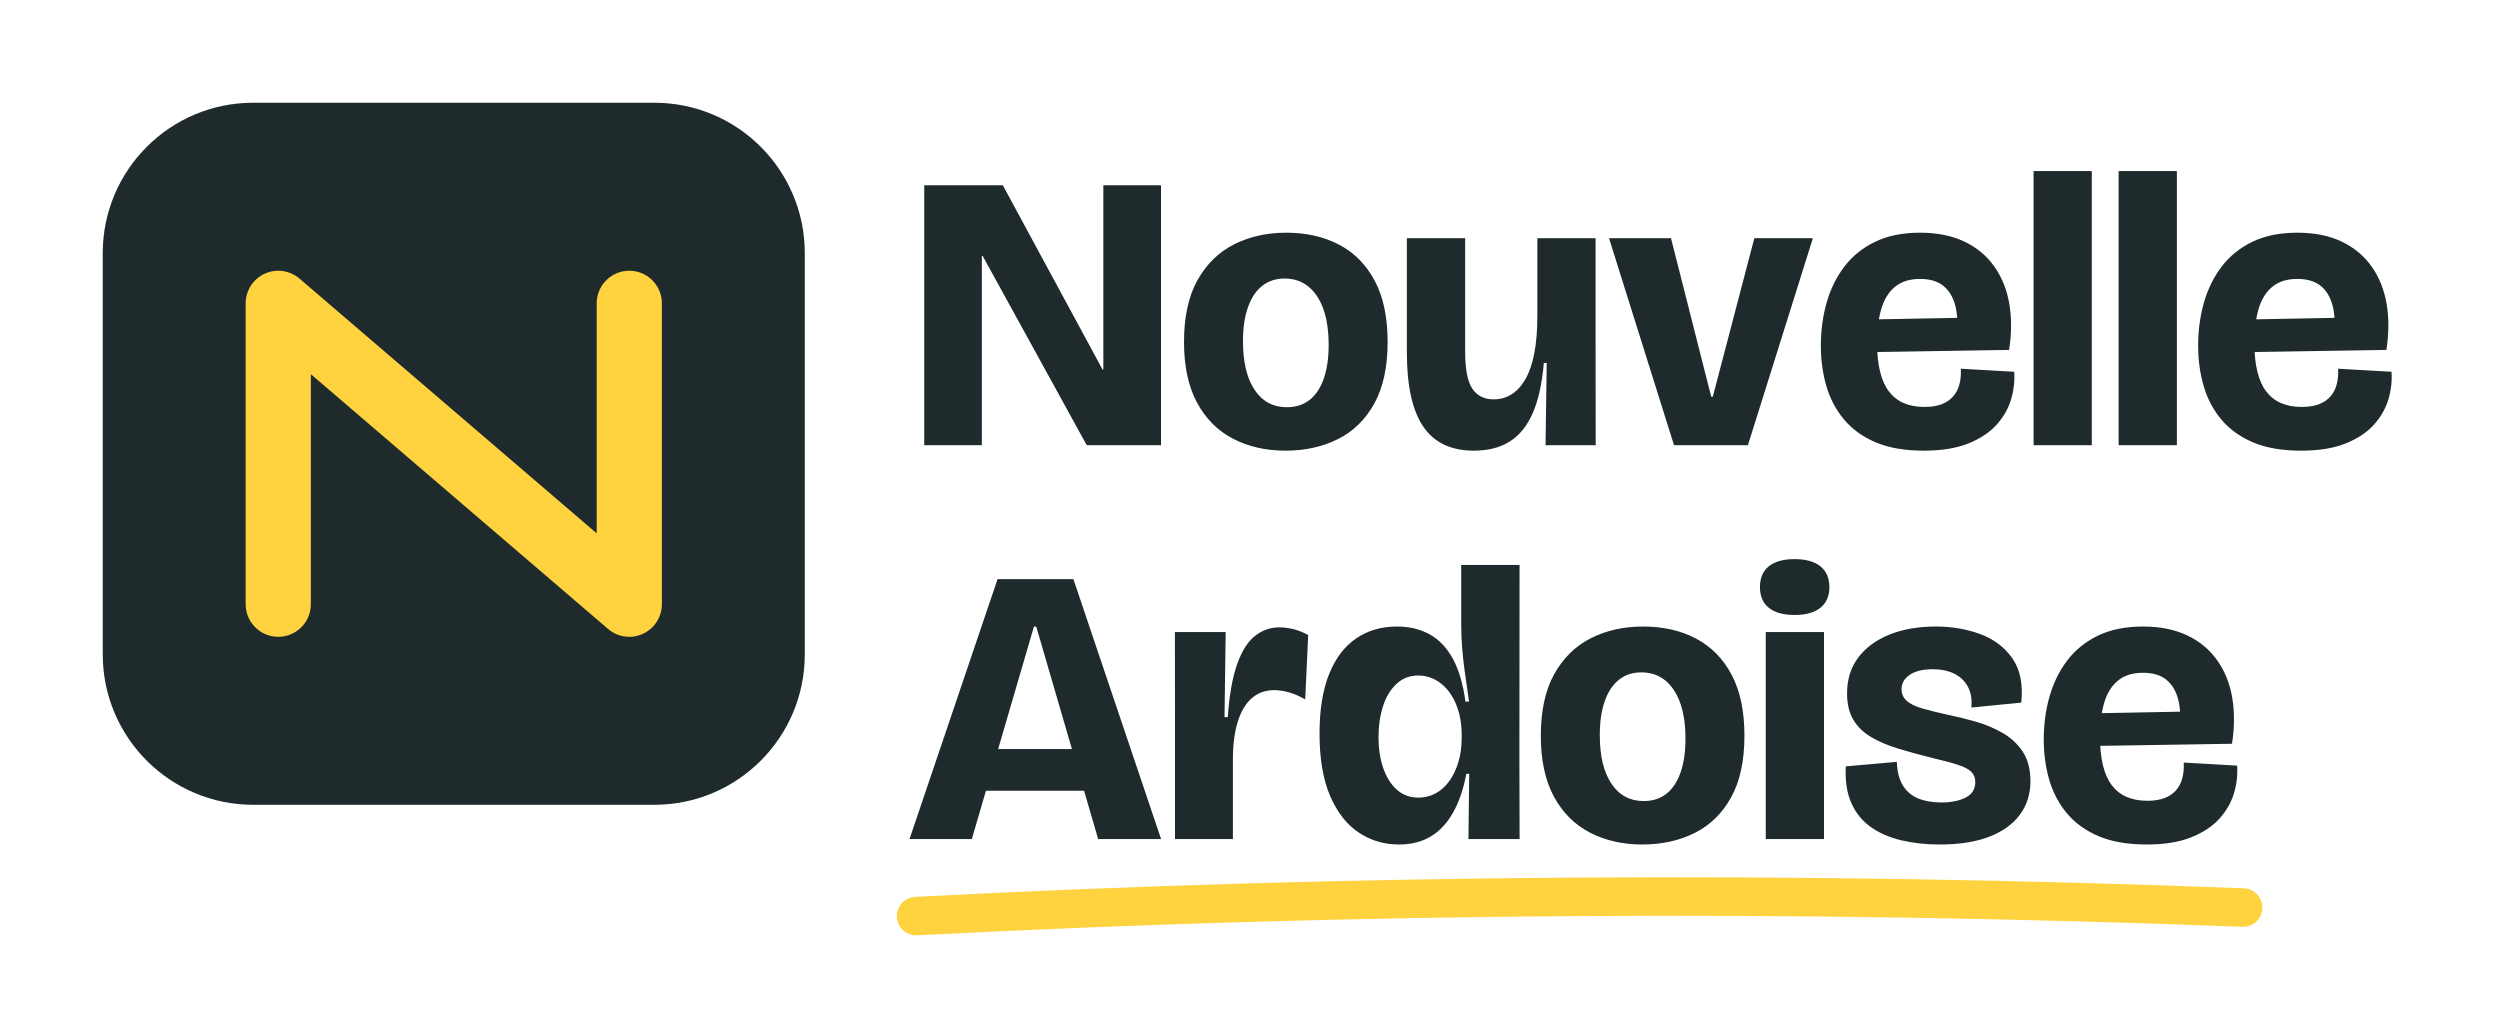
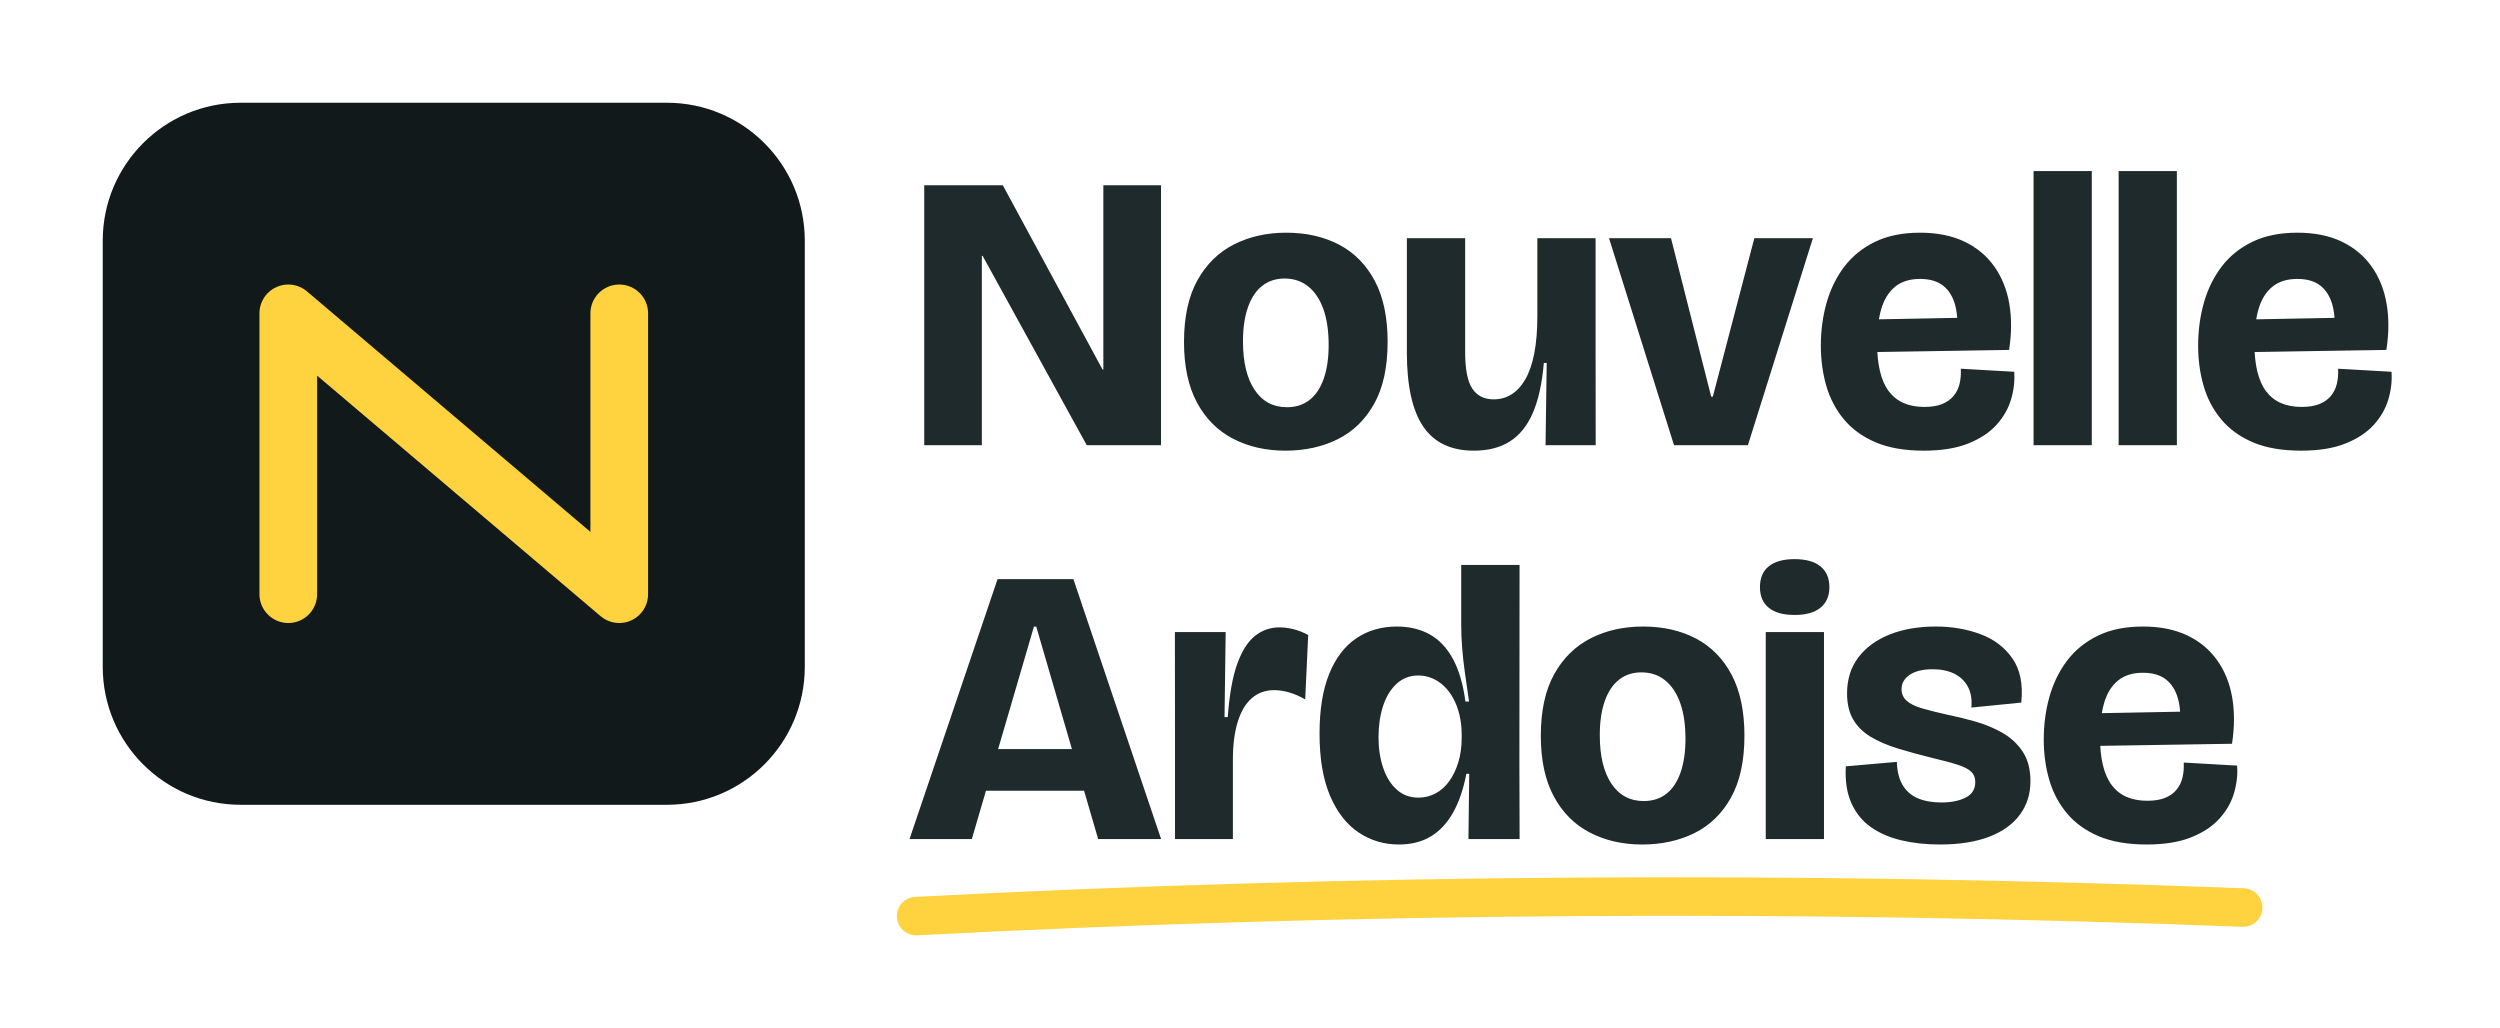
<svg xmlns="http://www.w3.org/2000/svg" viewBox="0 0 584 240" width="584" height="240">
  <g transform="translate(24 24) scale(5.8571)">
-     <rect width="28" height="28" rx="6" fill="#1E2A2C" />
-     <path d="M7 20V8l14 12V8" fill="none" stroke="#FFD23F" stroke-width="2.6" stroke-linecap="round" stroke-linejoin="round" />
+     <rect width="28" height="28" rx="5.5" fill="#11191B" />
+     <path d="M7.4 19.6V8.4l13.2 11.2V8.4" fill="none" stroke="#FFD23F" stroke-width="2.3" stroke-linecap="round" stroke-linejoin="round" />
  </g>
  <path d="M215.901 104.0V43.28H234.258L257.558 86.33H257.742V43.28H271.211V104.0H253.866L229.541 59.766H229.357V104.0ZM300.295 105.276Q293.402 105.276 288.023 102.476Q282.644 99.676 279.614 94.036Q276.584 88.397 276.584 79.89Q276.584 71.089 279.727 65.455Q282.871 59.822 288.271 57.089Q293.671 54.357 300.461 54.357Q307.502 54.357 312.835 57.169Q318.168 59.981 321.158 65.627Q324.148 71.273 324.148 79.859Q324.148 88.673 321.017 94.3Q317.886 99.927 312.485 102.602Q307.085 105.276 300.295 105.276ZM300.602 95.125Q303.749 95.125 305.914 93.429Q308.079 91.733 309.226 88.452Q310.373 85.171 310.373 80.601Q310.373 75.633 309.14 72.202Q307.907 68.77 305.61 66.918Q303.313 65.065 300.075 65.065Q297.008 65.065 294.837 66.786Q292.665 68.506 291.512 71.806Q290.359 75.106 290.359 79.73Q290.359 87.005 293.073 91.065Q295.787 95.125 300.602 95.125ZM344.302 105.276Q336.292 105.276 332.468 99.645Q328.644 94.015 328.644 82.337V55.645H342.259V82.177Q342.259 88.286 343.931 90.789Q345.602 93.291 348.933 93.291Q351.202 93.291 353.064 92.141Q354.925 90.991 356.299 88.639Q357.673 86.287 358.4 82.595Q359.127 78.902 359.127 73.726V55.645H372.73V81.625L372.754 104.0H361.04L361.31 84.778H360.641Q360.028 91.948 358.065 96.465Q356.103 100.982 352.693 103.129Q349.282 105.276 344.302 105.276ZM391.051 104.0 375.87 55.645H390.345L399.735 92.666H400.115L409.812 55.645H423.489L408.309 104.0ZM449.397 105.276Q442.754 105.276 438.188 103.341Q433.622 101.406 430.77 97.999Q427.918 94.592 426.633 90.163Q425.348 85.735 425.348 80.736Q425.348 75.492 426.688 70.739Q428.028 65.986 430.822 62.303Q433.616 58.62 438.01 56.488Q442.405 54.357 448.514 54.357Q454.524 54.357 458.87 56.433Q463.215 58.509 465.865 62.244Q468.514 65.979 469.37 70.941Q470.225 75.903 469.324 81.742L433.818 82.306V74.689L458.971 74.217L457.064 78.626Q457.542 74.333 456.742 71.337Q455.941 68.341 453.936 66.749Q451.93 65.157 448.514 65.157Q444.889 65.157 442.656 67.01Q440.424 68.862 439.454 72.214Q438.485 75.566 438.485 80.086Q438.485 87.771 441.233 91.415Q443.981 95.058 449.526 95.058Q452.016 95.058 453.672 94.389Q455.328 93.721 456.34 92.509Q457.352 91.298 457.751 89.67Q458.149 88.041 458.045 86.134L470.52 86.845Q470.747 90.053 469.787 93.291Q468.827 96.53 466.392 99.228Q463.957 101.927 459.777 103.601Q455.597 105.276 449.397 105.276ZM475.04 104.0V39.968H488.644V104.0ZM494.912 104.0V39.968H508.516V104.0ZM537.533 105.276Q530.89 105.276 526.324 103.341Q521.758 101.406 518.906 97.999Q516.054 94.592 514.769 90.163Q513.484 85.735 513.484 80.736Q513.484 75.492 514.824 70.739Q516.164 65.986 518.958 62.303Q521.752 58.62 526.146 56.488Q530.541 54.357 536.65 54.357Q542.66 54.357 547.006 56.433Q551.351 58.509 554.001 62.244Q556.65 65.979 557.506 70.941Q558.361 75.903 557.46 81.742L521.954 82.306V74.689L547.107 74.217L545.2 78.626Q545.678 74.333 544.878 71.337Q544.077 68.341 542.072 66.749Q540.066 65.157 536.65 65.157Q533.025 65.157 530.792 67.01Q528.56 68.862 527.59 72.214Q526.621 75.566 526.621 80.086Q526.621 87.771 529.369 91.415Q532.117 95.058 537.662 95.058Q540.152 95.058 541.808 94.389Q543.464 93.721 544.476 92.509Q545.488 91.298 545.887 89.67Q546.285 88.041 546.181 86.134L558.656 86.845Q558.883 90.053 557.923 93.291Q556.963 96.53 554.528 99.228Q552.093 101.927 547.913 103.601Q543.733 105.276 537.533 105.276Z" fill="#1E2A2C" />
  <path d="M212.466 196.0 233.031 135.28H250.744L271.229 196.0H256.528L242.065 146.375H241.526L227.02 196.0ZM223.647 184.708V174.981H261.704V184.708ZM274.48 196.0V170.369L274.456 147.645H286.317L286.047 167.517H286.808Q287.36 159.728 289.001 155.137Q290.641 150.546 293.165 148.55Q295.689 146.553 298.86 146.553Q300.455 146.553 302.181 146.982Q303.908 147.412 305.594 148.35L304.895 163.376Q302.982 162.279 301.148 161.748Q299.314 161.218 297.664 161.218Q294.573 161.218 292.42 163.094Q290.267 164.971 289.136 168.608Q288.004 172.246 288.004 177.447V196.0ZM326.798 197.276Q321.59 197.276 317.386 194.473Q313.182 191.67 310.713 185.923Q308.244 180.176 308.244 171.356Q308.244 163.021 310.483 157.461Q312.722 151.901 316.8 149.129Q320.879 146.357 326.307 146.357Q330.662 146.357 333.965 148.185Q337.267 150.012 339.383 153.883Q341.499 157.753 342.327 163.874H343.168Q342.683 160.5 342.235 157.385Q341.788 154.269 341.564 151.429Q341.34 148.589 341.34 146.13V131.968H354.968L354.931 178.127L354.98 196.0H343.026L343.211 180.759H342.542Q341.493 186.217 339.392 189.9Q337.292 193.583 334.173 195.43Q331.054 197.276 326.798 197.276ZM331.355 186.328Q333.483 186.328 335.329 185.35Q337.175 184.371 338.531 182.501Q339.886 180.63 340.668 178.054Q341.45 175.478 341.45 172.295V171.638Q341.45 169.124 340.923 166.956Q340.395 164.788 339.469 163.104Q338.543 161.42 337.28 160.233Q336.016 159.047 334.498 158.421Q332.98 157.795 331.336 157.795Q328.312 157.795 326.209 159.764Q324.105 161.733 323.062 164.993Q322.019 168.253 322.019 172.233Q322.019 176.153 323.111 179.373Q324.203 182.593 326.288 184.46Q328.374 186.328 331.355 186.328ZM383.647 197.276Q376.754 197.276 371.375 194.476Q365.996 191.676 362.966 186.036Q359.936 180.397 359.936 171.89Q359.936 163.089 363.079 157.455Q366.223 151.822 371.623 149.089Q377.023 146.357 383.813 146.357Q390.854 146.357 396.187 149.169Q401.52 151.981 404.51 157.627Q407.5 163.273 407.5 171.859Q407.5 180.673 404.369 186.3Q401.238 191.927 395.837 194.602Q390.437 197.276 383.647 197.276ZM383.954 187.125Q387.101 187.125 389.266 185.429Q391.431 183.733 392.578 180.452Q393.725 177.171 393.725 172.601Q393.725 167.633 392.492 164.202Q391.259 160.77 388.962 158.918Q386.665 157.065 383.427 157.065Q380.36 157.065 378.189 158.786Q376.017 160.506 374.864 163.806Q373.711 167.106 373.711 171.73Q373.711 179.005 376.425 183.065Q379.139 187.125 383.954 187.125ZM412.48 196.0V147.645H426.084V196.0ZM419.202 143.658Q415.277 143.658 413.201 141.987Q411.125 140.315 411.125 137.166Q411.125 133.932 413.207 132.272Q415.29 130.613 419.2 130.613Q423.195 130.613 425.271 132.312Q427.347 134.011 427.347 137.181Q427.347 140.249 425.269 141.954Q423.19 143.658 419.202 143.658ZM453.126 197.276Q448.323 197.276 444.205 196.31Q440.086 195.344 437.066 193.228Q434.045 191.112 432.472 187.582Q430.899 184.052 431.187 179.017L443.104 177.974Q443.202 181.305 444.472 183.418Q445.741 185.531 448.035 186.493Q450.329 187.456 453.549 187.456Q456.916 187.456 459.17 186.319Q461.424 185.181 461.424 182.697Q461.424 181.219 460.51 180.308Q459.597 179.397 457.435 178.682Q455.272 177.968 451.5 177.085Q447.005 175.975 443.306 174.84Q439.608 173.705 436.946 172.086Q434.284 170.467 432.88 168.035Q431.475 165.603 431.475 161.978Q431.475 157.053 434.109 153.573Q436.744 150.092 441.411 148.224Q446.079 146.357 452.212 146.357Q457.75 146.357 462.534 148.105Q467.318 149.853 470.075 153.772Q472.832 157.691 472.17 164.125L460.504 165.284Q460.78 162.371 459.67 160.368Q458.56 158.366 456.469 157.351Q454.377 156.336 451.458 156.336Q448.035 156.336 446.118 157.633Q444.202 158.93 444.202 160.973Q444.202 162.622 445.388 163.693Q446.575 164.763 448.97 165.465Q451.365 166.168 454.978 166.971Q458.131 167.603 461.51 168.572Q464.889 169.541 467.791 171.2Q470.692 172.859 472.501 175.582Q474.31 178.305 474.31 182.513Q474.31 186.972 471.845 190.314Q469.379 193.657 464.669 195.466Q459.958 197.276 453.126 197.276ZM501.469 197.276Q494.826 197.276 490.26 195.341Q485.694 193.406 482.842 189.999Q479.99 186.592 478.705 182.163Q477.42 177.735 477.42 172.736Q477.42 167.492 478.76 162.739Q480.1 157.986 482.894 154.303Q485.688 150.62 490.082 148.488Q494.477 146.357 500.586 146.357Q506.596 146.357 510.942 148.433Q515.287 150.509 517.937 154.244Q520.586 157.979 521.442 162.941Q522.297 167.903 521.396 173.742L485.89 174.306V166.689L511.043 166.217L509.136 170.626Q509.614 166.333 508.814 163.337Q508.013 160.341 506.008 158.749Q504.002 157.157 500.586 157.157Q496.961 157.157 494.728 159.01Q492.496 160.862 491.526 164.214Q490.557 167.566 490.557 172.086Q490.557 179.771 493.305 183.415Q496.053 187.058 501.598 187.058Q504.088 187.058 505.744 186.389Q507.4 185.721 508.412 184.509Q509.424 183.298 509.823 181.67Q510.221 180.041 510.117 178.134L522.592 178.845Q522.819 182.053 521.859 185.291Q520.899 188.53 518.464 191.228Q516.029 193.927 511.849 195.601Q507.669 197.276 501.469 197.276Z" fill="#1E2A2C" />
  <path d="M214 214 Q 368 206 524 212" fill="none" stroke="#FFD23F" stroke-width="9" stroke-linecap="round" />
</svg>
